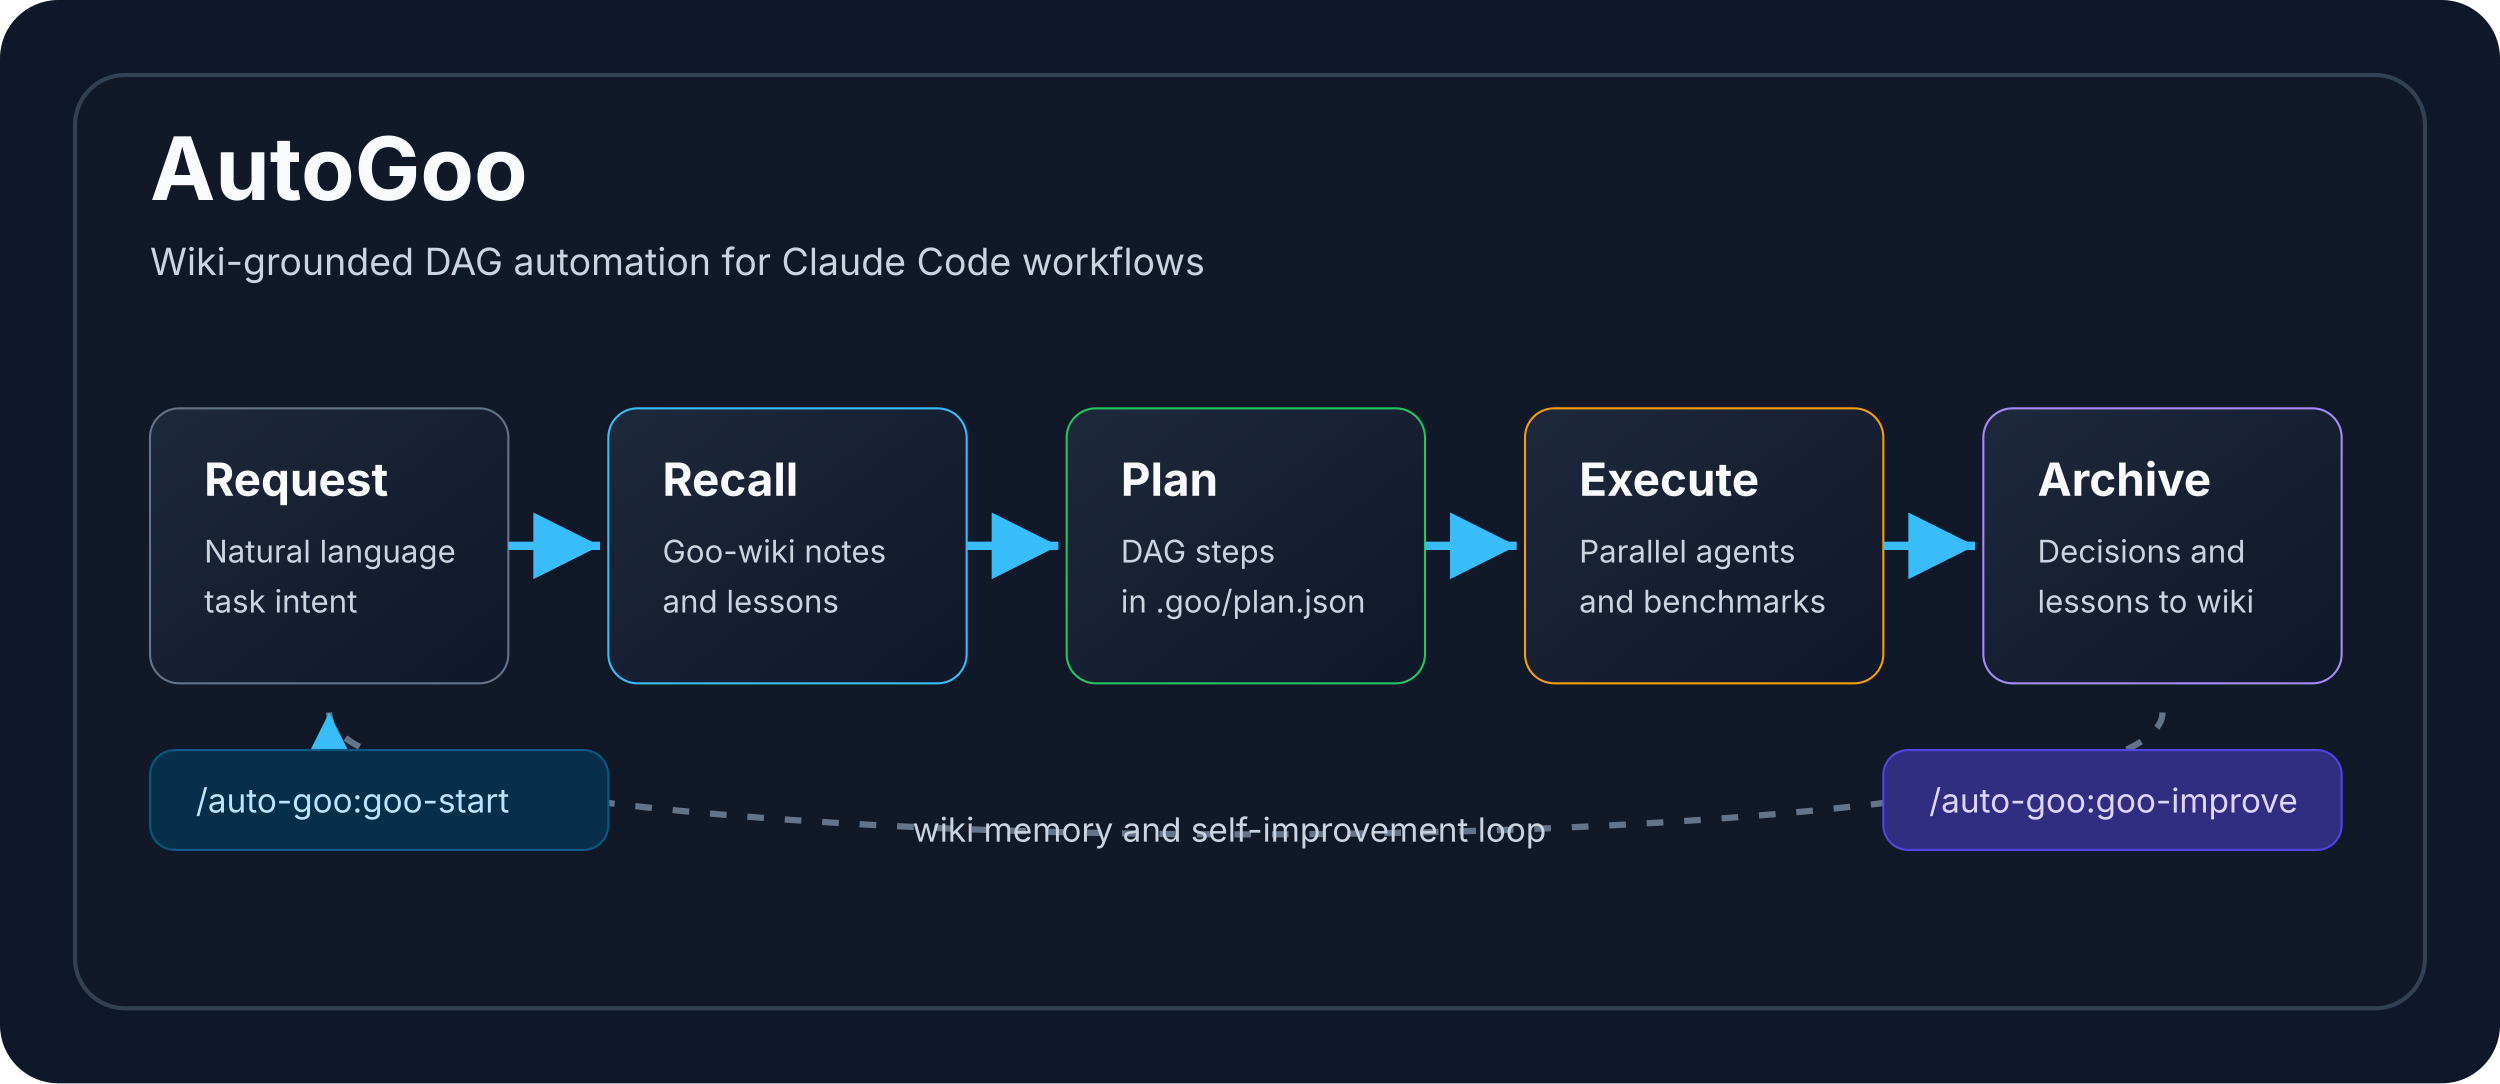
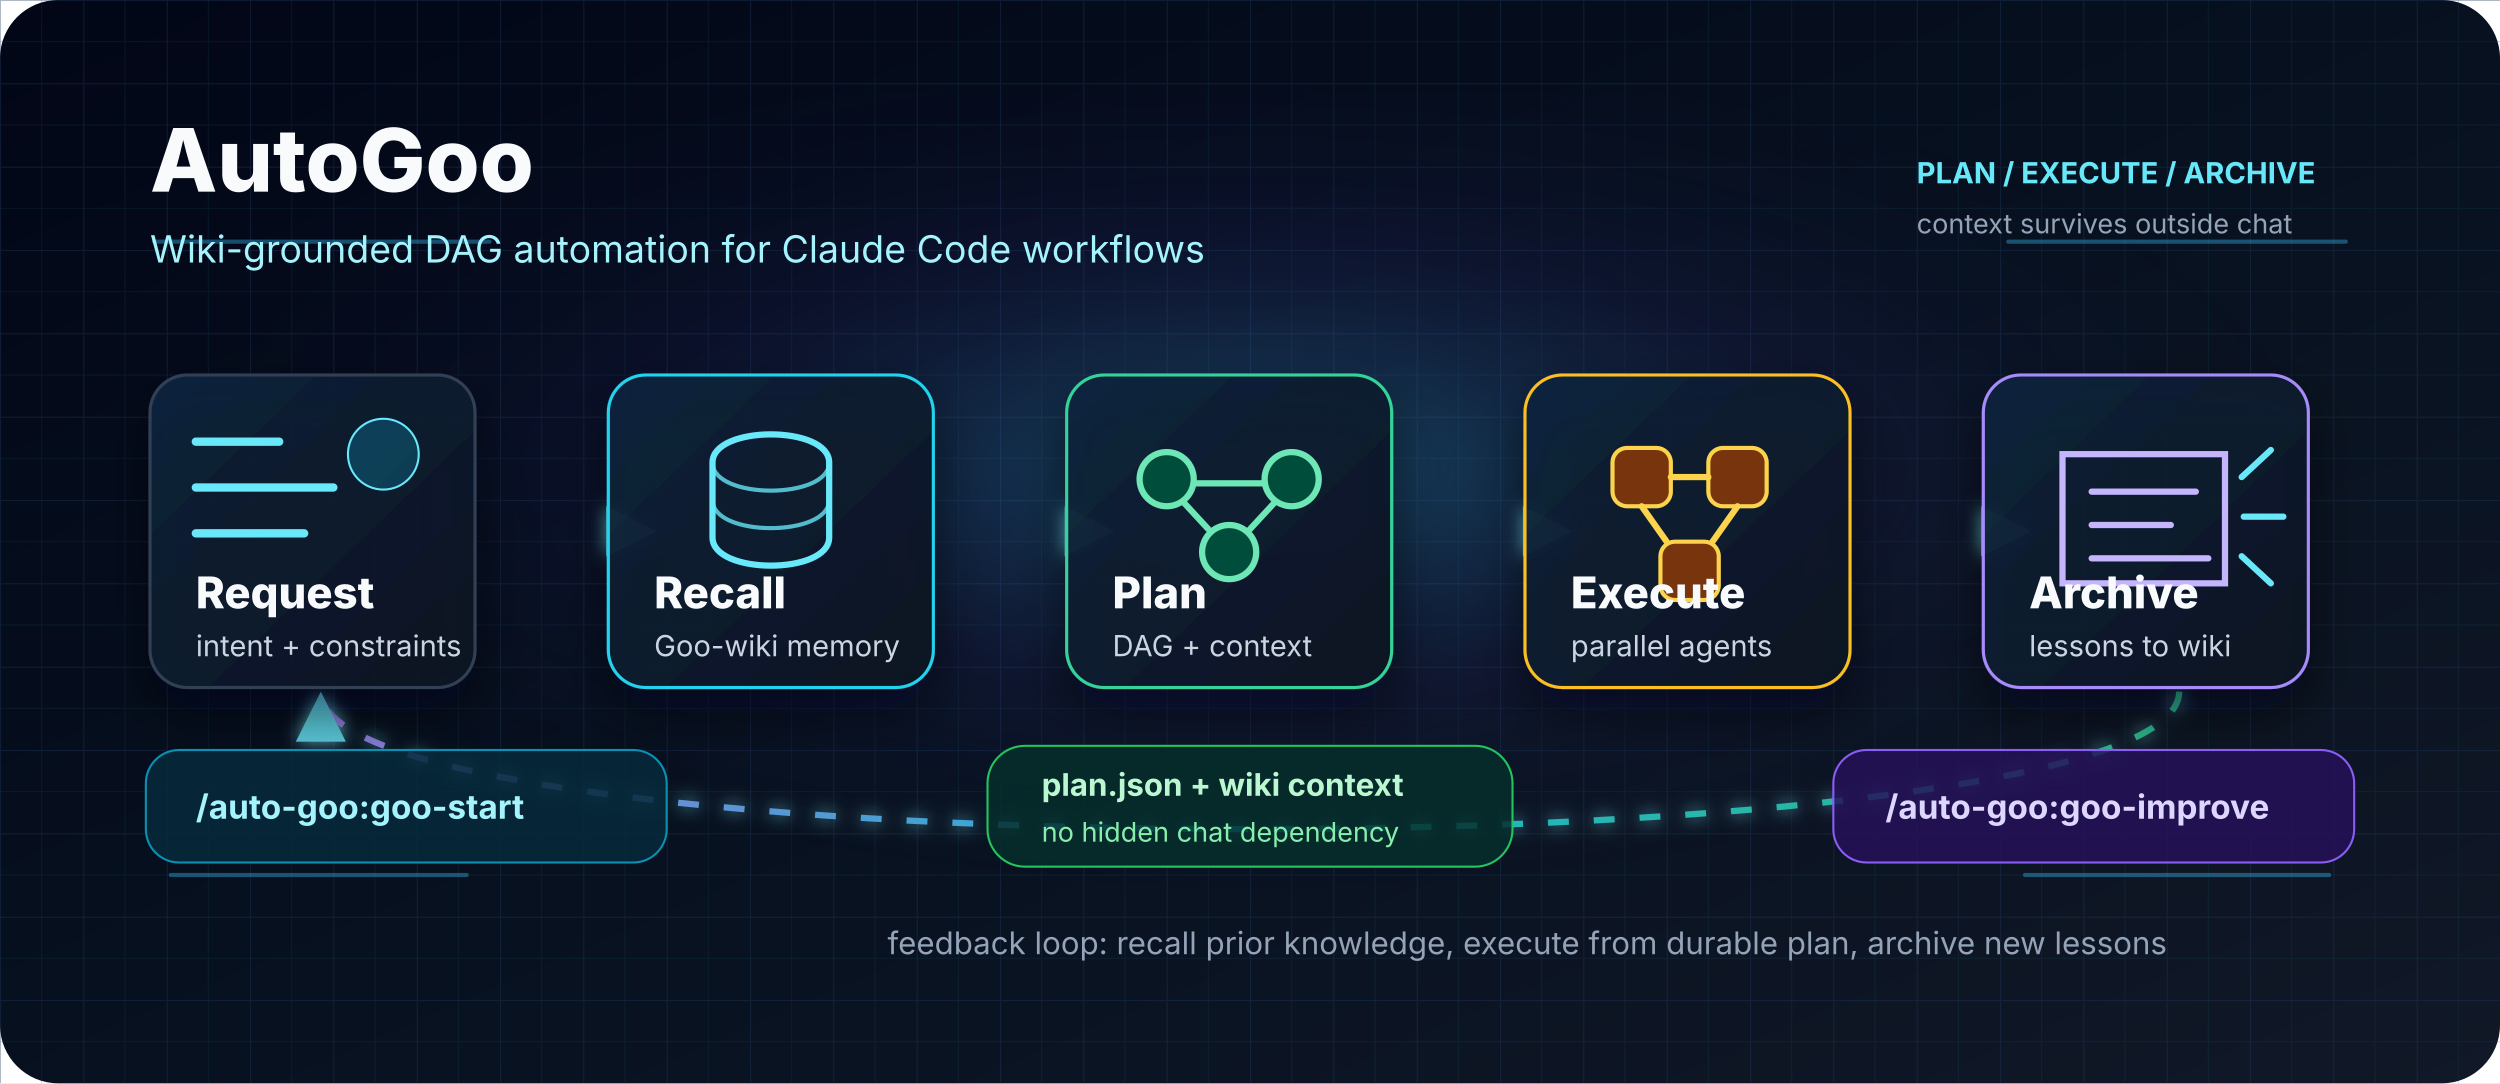
<svg xmlns="http://www.w3.org/2000/svg" width="1200" height="520" viewBox="0 0 1200 520" fill="none" role="img" aria-labelledby="title desc">
-   <rect width="1200" height="520" rx="28" fill="#0F172A" />
-   <rect x="36" y="36" width="1128" height="448" rx="24" fill="#111827" stroke="#334155" stroke-width="2" />
-   <text x="72" y="96" fill="#F8FAFC" font-family="Inter, Arial, sans-serif" font-size="42" font-weight="700">AutoGoo</text>
-   <text x="72" y="132" fill="#CBD5E1" font-family="Inter, Arial, sans-serif" font-size="18">Wiki-grounded DAG automation for Claude Code workflows</text>
  <defs>
+     <linearGradient id="bg" x1="0" x2="1" y1="0" y2="1">
+       <stop offset="0" stop-color="#020617" />
+       <stop offset="0.52" stop-color="#07111F" />
+       <stop offset="1" stop-color="#111827" />
+     </linearGradient>
+     <linearGradient id="panel" x1="0" x2="1" y1="0" y2="1">
+       <stop offset="0" stop-color="#0F253E" stop-opacity="0.92" />
+       <stop offset="1" stop-color="#08111F" stop-opacity="0.94" />
+     </linearGradient>
+     <linearGradient id="cyanLine" x1="0" x2="1" y1="0" y2="0">
+       <stop offset="0" stop-color="#22D3EE" />
+       <stop offset="0.5" stop-color="#38BDF8" />
+       <stop offset="1" stop-color="#818CF8" />
+     </linearGradient>
+     <linearGradient id="loopLine" x1="0" x2="1" y1="0" y2="0">
+       <stop offset="0" stop-color="#A78BFA" />
+       <stop offset="0.5" stop-color="#22D3EE" />
+       <stop offset="1" stop-color="#34D399" />
+     </linearGradient>
+     <radialGradient id="coreGlow" cx="50%" cy="45%" r="55%">
+       <stop offset="0" stop-color="#38BDF8" stop-opacity="0.32" />
+       <stop offset="0.5" stop-color="#312E81" stop-opacity="0.16" />
+       <stop offset="1" stop-color="#020617" stop-opacity="0" />
+     </radialGradient>
+     <pattern id="grid" width="40" height="40" patternUnits="userSpaceOnUse">
+       <path d="M40 0H0V40" stroke="#1E3A5F" stroke-width="1" stroke-opacity="0.5" />
+       <path d="M20 0V40M0 20H40" stroke="#164E63" stroke-width="0.5" stroke-opacity="0.28" />
+     </pattern>
+     <filter id="glow" x="-50%" y="-50%" width="200%" height="200%">
+       <feGaussianBlur stdDeviation="4" result="blur" />
+       <feColorMatrix in="blur" type="matrix" values="0 0 0 0 0.2 0 0 0 0 0.85 0 0 0 0 1 0 0 0 0.9 0" />
+       <feMerge>
+         <feMergeNode />
+         <feMergeNode in="SourceGraphic" />
+       </feMerge>
+     </filter>
+     <filter id="softShadow" x="-30%" y="-30%" width="160%" height="160%">
+       <feDropShadow dx="0" dy="12" stdDeviation="12" flood-color="#020617" flood-opacity="0.55" />
+     </filter>
    <marker id="arrow" markerWidth="12" markerHeight="12" refX="10" refY="6" orient="auto">
-       <path d="M2 2L10 6L2 10V2Z" fill="#38BDF8" />
+       <path d="M2 2L10 6L2 10V2Z" fill="#67E8F9" />
    </marker>
-     <linearGradient id="card" x1="0" x2="1" y1="0" y2="1">
-       <stop offset="0" stop-color="#1E293B" />
-       <stop offset="1" stop-color="#0F172A" />
-     </linearGradient>
  </defs>
+   <rect width="1200" height="520" rx="28" fill="url(#bg)" />
+   <rect width="1200" height="520" fill="url(#grid)" opacity="0.72" />
+   <rect x="90" y="44" width="1020" height="400" fill="url(#coreGlow)" />
+   <path d="M74 116H235M964 116H1126M82 420H224M972 420H1118" stroke="#38BDF8" stroke-width="2" stroke-linecap="round" opacity="0.38" />
  <g font-family="Inter, Arial, sans-serif">
-     <rect x="72" y="196" width="172" height="132" rx="14" fill="url(#card)" stroke="#64748B" />
-     <text x="98" y="238" fill="#F8FAFC" font-size="22" font-weight="700">Request</text>
-     <text x="98" y="270" fill="#CBD5E1" font-size="15">Natural language</text>
-     <text x="98" y="294" fill="#CBD5E1" font-size="15">task intent</text>
-     <rect x="292" y="196" width="172" height="132" rx="14" fill="url(#card)" stroke="#38BDF8" />
-     <text x="318" y="238" fill="#F8FAFC" font-size="22" font-weight="700">Recall</text>
-     <text x="318" y="270" fill="#CBD5E1" font-size="15">Goo-wiki notes</text>
-     <text x="318" y="294" fill="#CBD5E1" font-size="15">and lessons</text>
-     <rect x="512" y="196" width="172" height="132" rx="14" fill="url(#card)" stroke="#22C55E" />
-     <text x="538" y="238" fill="#F8FAFC" font-size="22" font-weight="700">Plan</text>
-     <text x="538" y="270" fill="#CBD5E1" font-size="15">DAG steps</text>
-     <text x="538" y="294" fill="#CBD5E1" font-size="15">in .goo/plan.json</text>
-     <rect x="732" y="196" width="172" height="132" rx="14" fill="url(#card)" stroke="#F59E0B" />
-     <text x="758" y="238" fill="#F8FAFC" font-size="22" font-weight="700">Execute</text>
-     <text x="758" y="270" fill="#CBD5E1" font-size="15">Parallel agents</text>
-     <text x="758" y="294" fill="#CBD5E1" font-size="15">and benchmarks</text>
-     <rect x="952" y="196" width="172" height="132" rx="14" fill="url(#card)" stroke="#A78BFA" />
-     <text x="978" y="238" fill="#F8FAFC" font-size="22" font-weight="700">Archive</text>
-     <text x="978" y="270" fill="#CBD5E1" font-size="15">Decisions and</text>
-     <text x="978" y="294" fill="#CBD5E1" font-size="15">lessons to wiki</text>
-     <path d="M244 262H288" stroke="#38BDF8" stroke-width="4" marker-end="url(#arrow)" />
-     <path d="M464 262H508" stroke="#38BDF8" stroke-width="4" marker-end="url(#arrow)" />
-     <path d="M684 262H728" stroke="#38BDF8" stroke-width="4" marker-end="url(#arrow)" />
-     <path d="M904 262H948" stroke="#38BDF8" stroke-width="4" marker-end="url(#arrow)" />
-     <path d="M1038 342C1038 420 158 420 158 342" stroke="#64748B" stroke-width="3" stroke-dasharray="8 10" marker-end="url(#arrow)" />
-     <text x="438" y="404" fill="#CBD5E1" font-size="16">wiki memory and self-improvement loop</text>
-     <rect x="72" y="360" width="220" height="48" rx="12" fill="#082F49" stroke="#075985" />
-     <text x="94" y="390" fill="#BAE6FD" font-size="16">/auto-goo:goo-start</text>
-     <rect x="904" y="360" width="220" height="48" rx="12" fill="#312E81" stroke="#4F46E5" />
-     <text x="926" y="390" fill="#DDD6FE" font-size="16">/auto-goo:goo-improve</text>
+     <text x="72" y="92" fill="#F8FAFC" font-size="42" font-weight="800" letter-spacing="0">AutoGoo</text>
+     <text x="72" y="126" fill="#A5F3FC" font-size="18">Wiki-grounded DAG automation for Claude Code workflows</text>
+     <text x="920" y="88" fill="#67E8F9" font-size="14" font-weight="700">PLAN / EXECUTE / ARCHIVE</text>
+     <text x="920" y="112" fill="#94A3B8" font-size="13">context survives outside chat</text>
+   </g>
+   <g filter="url(#glow)" opacity="0.85">
+     <path d="M206 255H315" stroke="url(#cyanLine)" stroke-width="3" marker-end="url(#arrow)" />
+     <path d="M426 255H535" stroke="url(#cyanLine)" stroke-width="3" marker-end="url(#arrow)" />
+     <path d="M646 255H755" stroke="url(#cyanLine)" stroke-width="3" marker-end="url(#arrow)" />
+     <path d="M866 255H975" stroke="url(#cyanLine)" stroke-width="3" marker-end="url(#arrow)" />
+     <path d="M1046 332C1046 420 154 420 154 332" stroke="url(#loopLine)" stroke-width="3" stroke-dasharray="10 12" marker-end="url(#arrow)" />
+   </g>
+   <g font-family="Inter, Arial, sans-serif" filter="url(#softShadow)">
+     <g>
+       <rect x="72" y="180" width="156" height="150" rx="18" fill="url(#panel)" stroke="#334155" stroke-width="1.5" />
+       <path d="M94 212H134M94 234H160M94 256H146" stroke="#67E8F9" stroke-width="4" stroke-linecap="round" />
+       <circle cx="184" cy="218" r="17" fill="#0E7490" fill-opacity="0.42" stroke="#67E8F9" />
+       <text x="94" y="292" fill="#F8FAFC" font-size="21" font-weight="800">Request</text>
+       <text x="94" y="315" fill="#CBD5E1" font-size="14">intent + constraints</text>
+     </g>
+     <g>
+       <rect x="292" y="180" width="156" height="150" rx="18" fill="url(#panel)" stroke="#22D3EE" stroke-width="1.5" />
+       <path d="M342 222C342 204 398 204 398 222V258C398 276 342 276 342 258V222Z" stroke="#67E8F9" stroke-width="3" />
+       <path d="M342 222C342 240 398 240 398 222M342 240C342 258 398 258 398 240" stroke="#67E8F9" stroke-width="2" opacity="0.78" />
+       <text x="314" y="292" fill="#F8FAFC" font-size="21" font-weight="800">Recall</text>
+       <text x="314" y="315" fill="#CBD5E1" font-size="14">Goo-wiki memory</text>
+     </g>
+     <g>
+       <rect x="512" y="180" width="156" height="150" rx="18" fill="url(#panel)" stroke="#34D399" stroke-width="1.5" />
+       <circle cx="560" cy="230" r="13" fill="#064E3B" stroke="#6EE7B7" stroke-width="3" />
+       <circle cx="620" cy="230" r="13" fill="#064E3B" stroke="#6EE7B7" stroke-width="3" />
+       <circle cx="590" cy="265" r="13" fill="#064E3B" stroke="#6EE7B7" stroke-width="3" />
+       <path d="M573 232H607M568 241L580 254M612 241L600 254" stroke="#6EE7B7" stroke-width="3" stroke-linecap="round" />
+       <text x="534" y="292" fill="#F8FAFC" font-size="21" font-weight="800">Plan</text>
+       <text x="534" y="315" fill="#CBD5E1" font-size="14">DAG + context</text>
+     </g>
+     <g>
+       <rect x="732" y="180" width="156" height="150" rx="18" fill="url(#panel)" stroke="#FBBF24" stroke-width="1.5" />
+       <rect x="774" y="215" width="28" height="28" rx="7" fill="#78350F" stroke="#FCD34D" stroke-width="2" />
+       <rect x="820" y="215" width="28" height="28" rx="7" fill="#78350F" stroke="#FCD34D" stroke-width="2" />
+       <rect x="797" y="260" width="28" height="28" rx="7" fill="#78350F" stroke="#FCD34D" stroke-width="2" />
+       <path d="M802 229H820M788 243L800 260M834 243L822 260" stroke="#FCD34D" stroke-width="3" stroke-linecap="round" />
+       <text x="754" y="292" fill="#F8FAFC" font-size="21" font-weight="800">Execute</text>
+       <text x="754" y="315" fill="#CBD5E1" font-size="14">parallel agents</text>
+     </g>
+     <g>
+       <rect x="952" y="180" width="156" height="150" rx="18" fill="url(#panel)" stroke="#A78BFA" stroke-width="1.5" />
+       <path d="M990 218H1068V280H990V218Z" stroke="#C4B5FD" stroke-width="3" />
+       <path d="M1004 236H1054M1004 252H1042M1004 268H1060" stroke="#C4B5FD" stroke-width="3" stroke-linecap="round" />
+       <path d="M1076 229L1090 216M1077 248H1096M1076 267L1090 280" stroke="#67E8F9" stroke-width="3" stroke-linecap="round" />
+       <text x="974" y="292" fill="#F8FAFC" font-size="21" font-weight="800">Archive</text>
+       <text x="974" y="315" fill="#CBD5E1" font-size="14">lessons to wiki</text>
+     </g>
+   </g>
+   <g font-family="Inter, Arial, sans-serif">
+     <rect x="70" y="360" width="250" height="54" rx="16" fill="#062A3C" fill-opacity="0.86" stroke="#0891B2" />
+     <text x="94" y="393" fill="#A5F3FC" font-size="16" font-weight="700">/auto-goo:goo-start</text>
+     <rect x="474" y="358" width="252" height="58" rx="18" fill="#052E2B" fill-opacity="0.84" stroke="#22C55E" />
+     <text x="500" y="382" fill="#BBF7D0" font-size="15" font-weight="700">plan.json + wiki context</text>
+     <text x="500" y="404" fill="#86EFAC" font-size="13">no hidden chat dependency</text>
+     <rect x="880" y="360" width="250" height="54" rx="16" fill="#25115A" fill-opacity="0.84" stroke="#8B5CF6" />
+     <text x="905" y="393" fill="#DDD6FE" font-size="16" font-weight="700">/auto-goo:goo-improve</text>
+     <text x="426" y="458" fill="#94A3B8" font-size="15">feedback loop: recall prior knowledge, execute from durable plan, archive new lessons</text>
  </g>
</svg>
